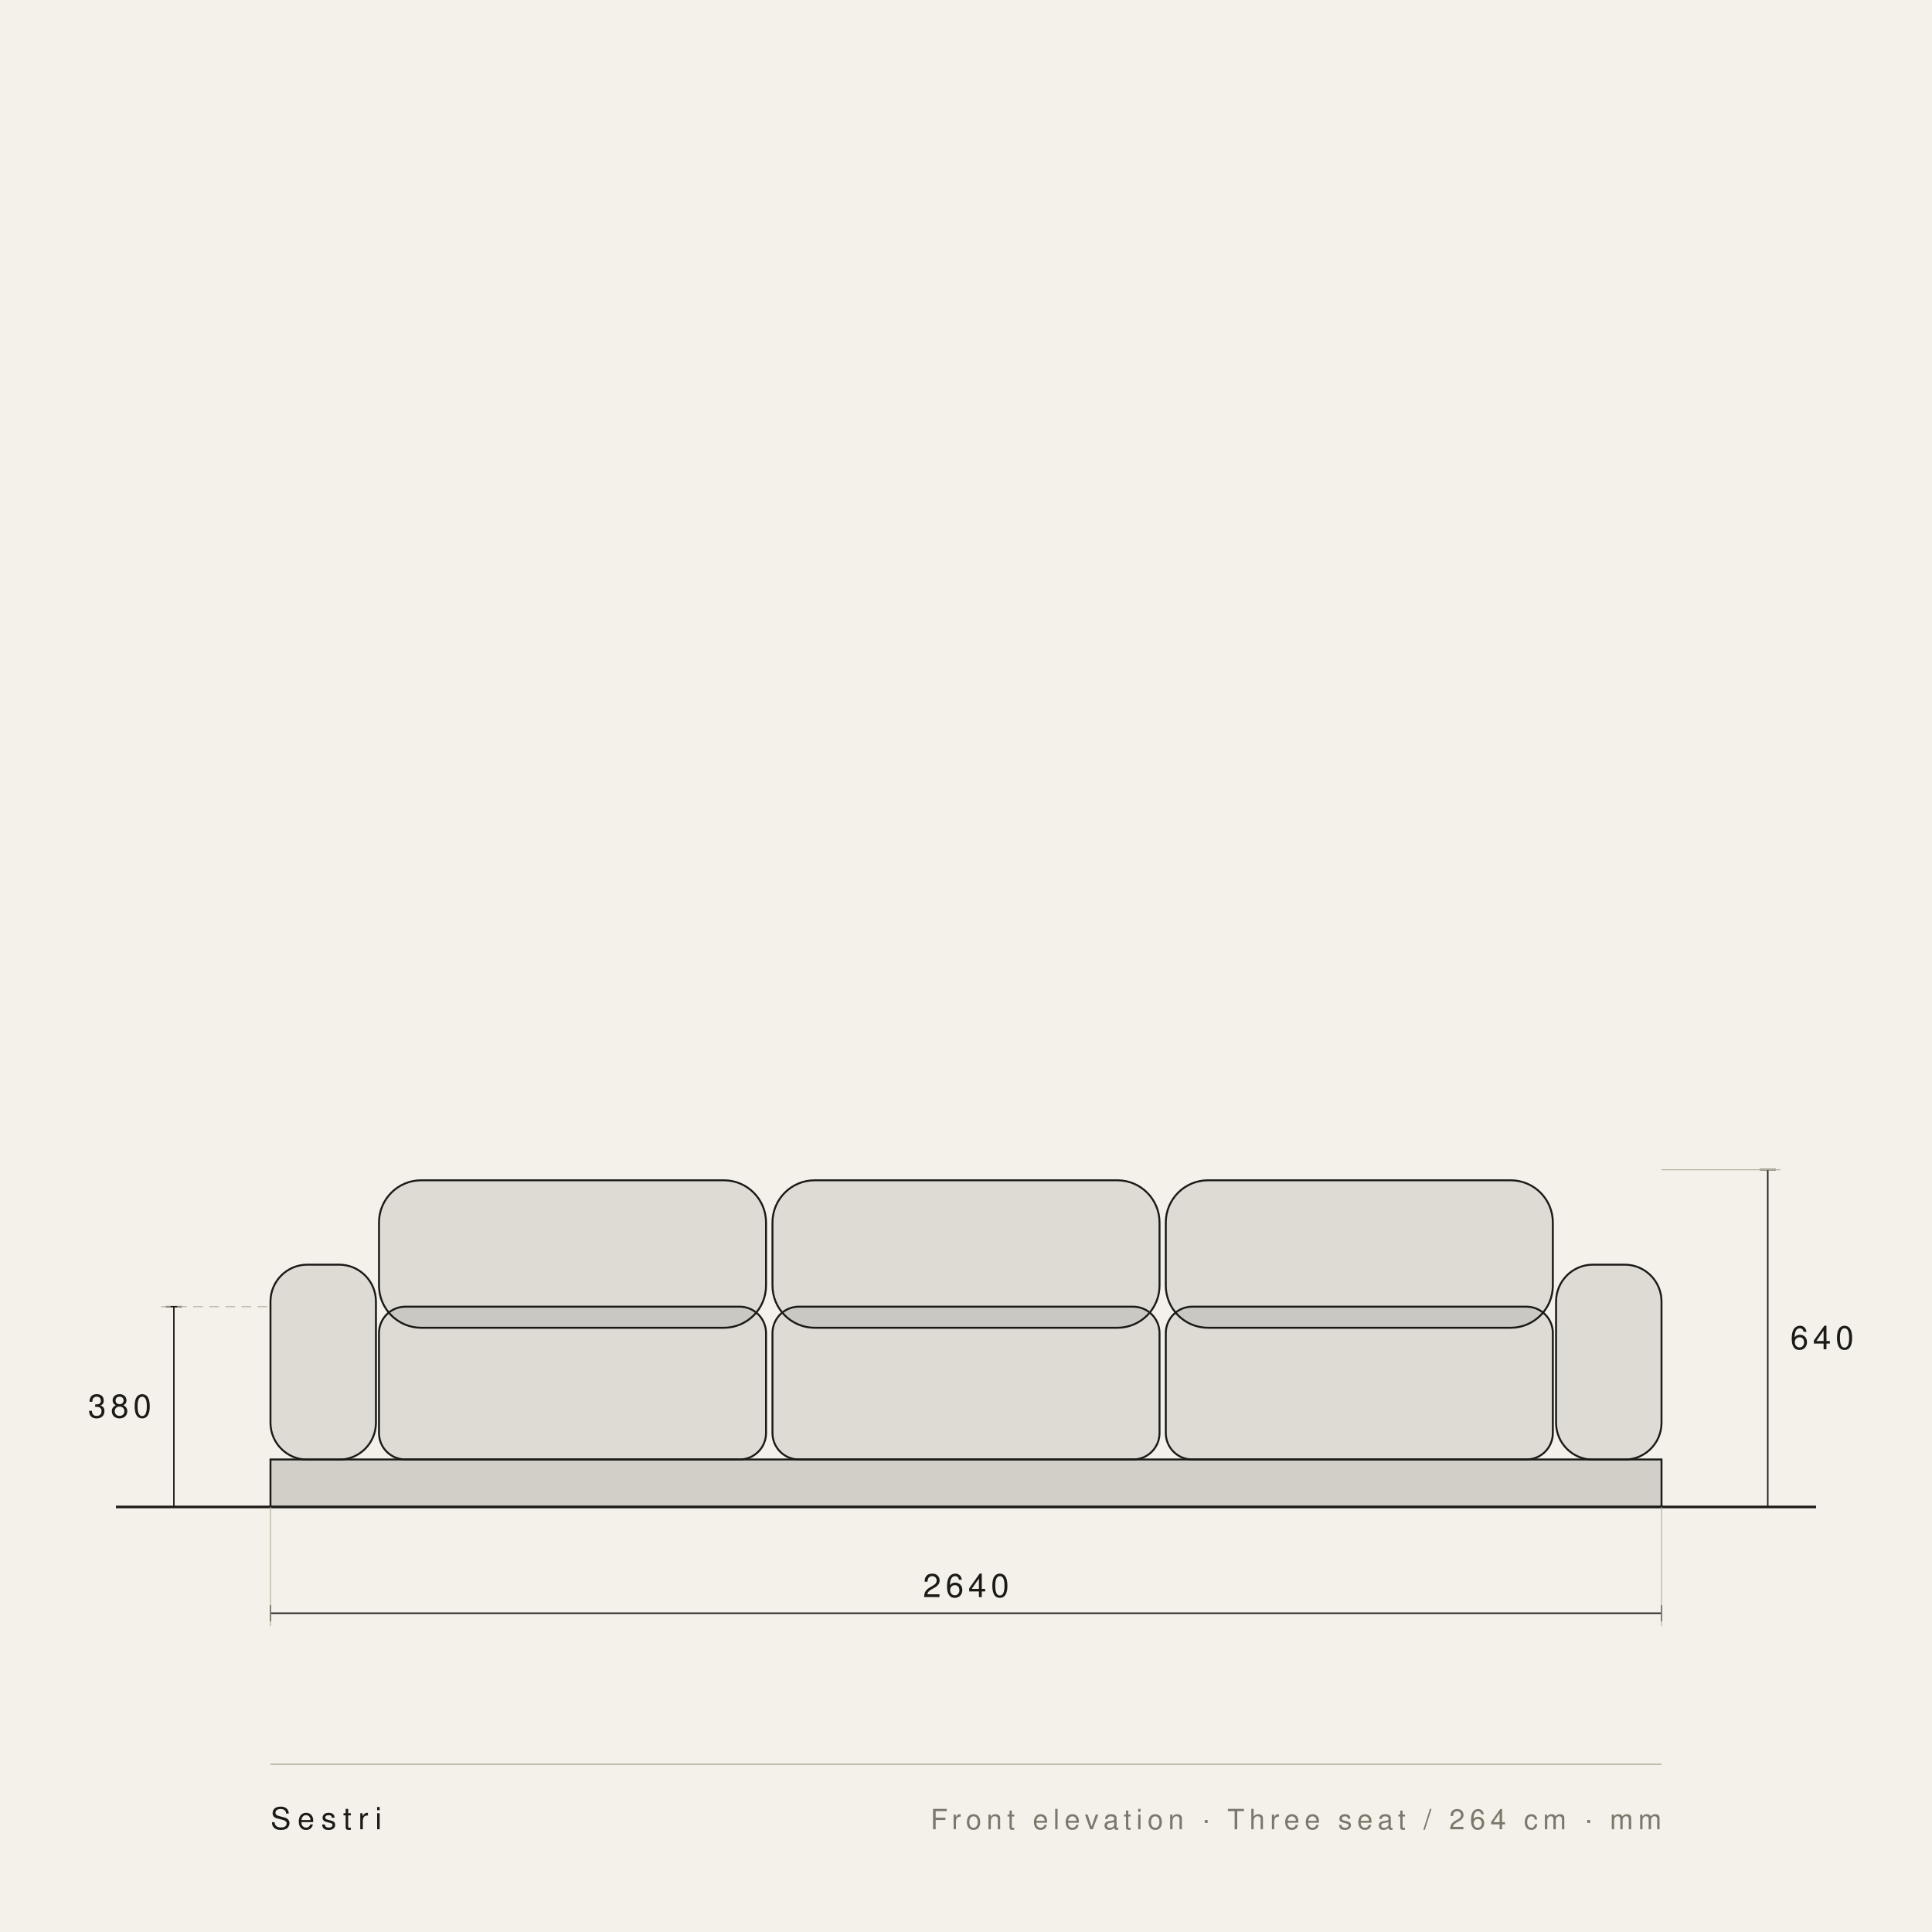
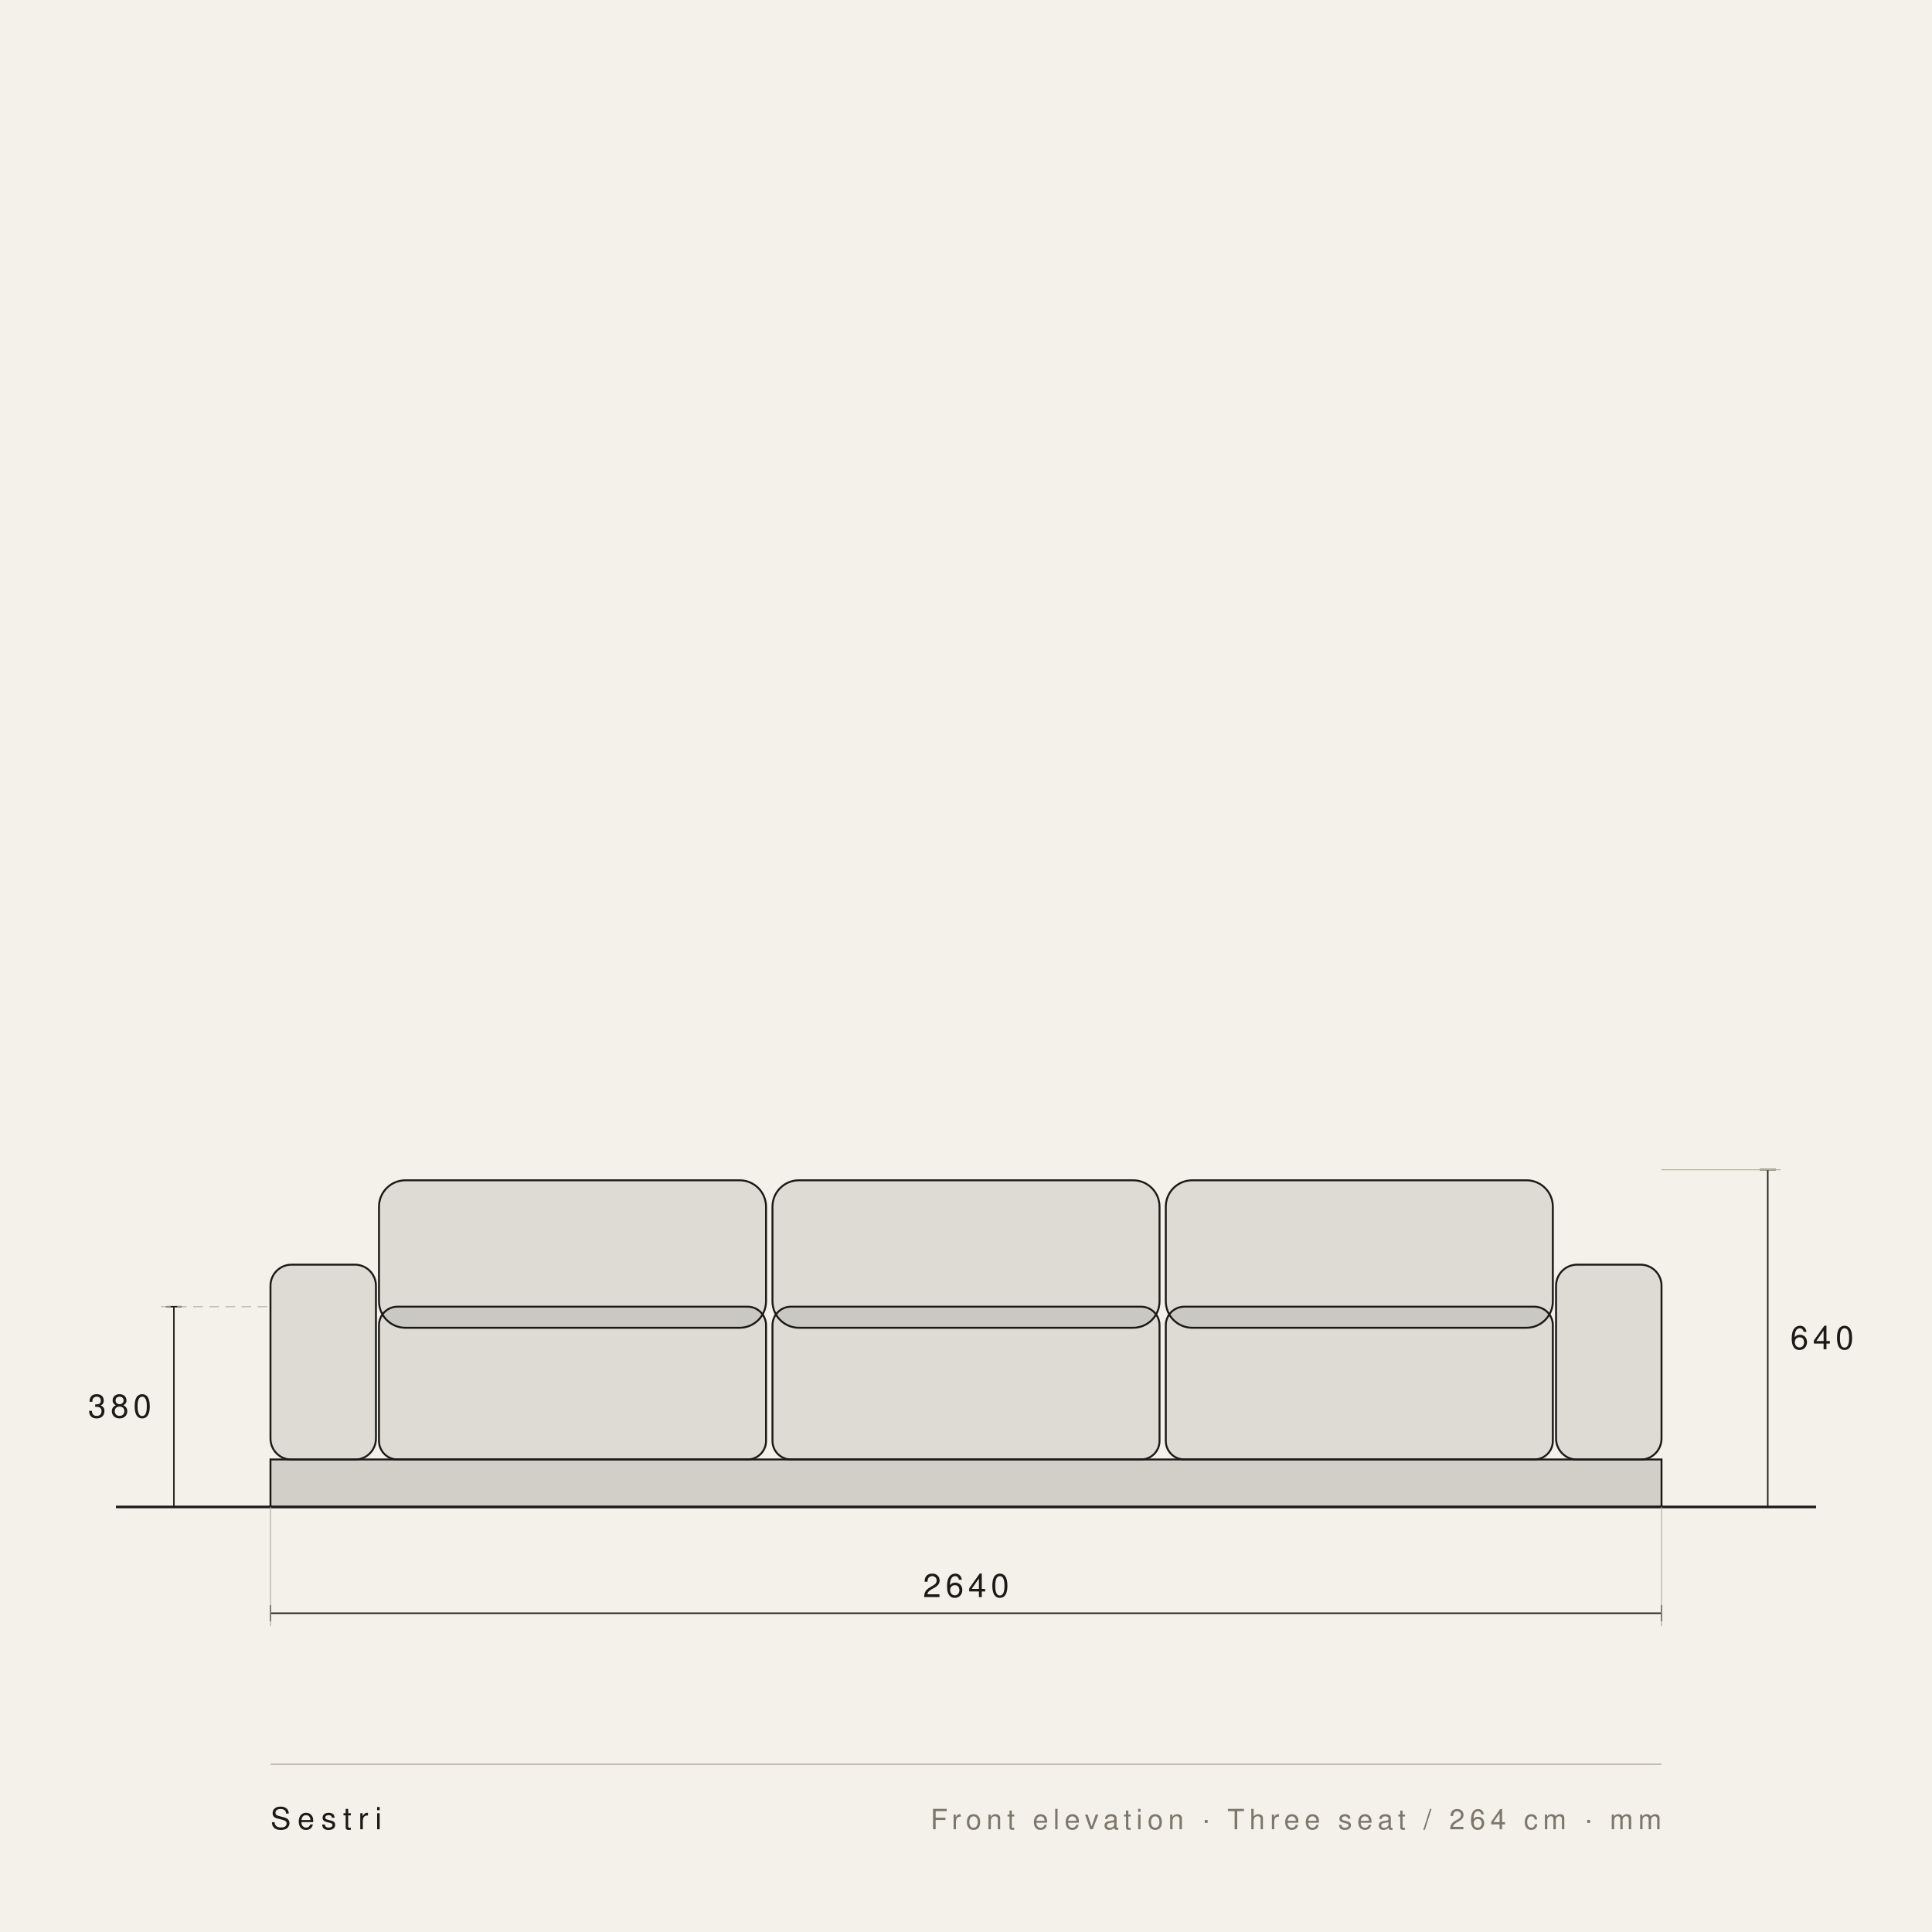
<svg xmlns="http://www.w3.org/2000/svg" width="1200" height="1200" viewBox="0 0 1200 1200" role="img" aria-label="Scale elevation drawing of the Sestri">
  <style>
    .dim{font-family:Jost,'Helvetica Neue',Helvetica,Arial,sans-serif;font-size:20.2px;letter-spacing:0.14em;fill:#1b1a17}
    .lbl{font-family:Jost,'Helvetica Neue',Helvetica,Arial,sans-serif;font-size:19.0px;letter-spacing:0.22em;text-transform:uppercase;fill:#1b1a17}
    .lblq{font-family:Jost,'Helvetica Neue',Helvetica,Arial,sans-serif;font-size:17.4px;letter-spacing:0.18em;text-transform:uppercase;fill:#7c766b}
  </style>
  <rect width="1200" height="1200" fill="#f4f1ea" />
  <line x1="72.0" y1="936.0" x2="1128.0" y2="936.0" stroke="#1b1a17" stroke-width="1.6" />
  <rect x="168.0" y="906.5" width="864.0" height="29.5" fill="#1b1a17" fill-opacity="0.16" stroke="#1b1a17" stroke-width="1.2" />
-   <rect x="235.4" y="733.1" width="240.4" height="91.6" rx="26.2" fill="#1b1a17" fill-opacity="0.1" stroke="#1b1a17" stroke-width="1.2" />
-   <rect x="479.8" y="733.1" width="240.4" height="91.6" rx="26.2" fill="#1b1a17" fill-opacity="0.1" stroke="#1b1a17" stroke-width="1.2" />
-   <rect x="724.1" y="733.1" width="240.4" height="91.6" rx="26.2" fill="#1b1a17" fill-opacity="0.1" stroke="#1b1a17" stroke-width="1.2" />
-   <rect x="235.4" y="811.6" width="240.4" height="94.9" rx="16.4" fill="#1b1a17" fill-opacity="0.1" stroke="#1b1a17" stroke-width="1.2" />
-   <rect x="479.8" y="811.6" width="240.4" height="94.9" rx="16.4" fill="#1b1a17" fill-opacity="0.1" stroke="#1b1a17" stroke-width="1.2" />
-   <rect x="724.1" y="811.6" width="240.4" height="94.9" rx="16.4" fill="#1b1a17" fill-opacity="0.1" stroke="#1b1a17" stroke-width="1.2" />
-   <rect x="168.0" y="785.5" width="65.5" height="121.1" rx="22.9" fill="#1b1a17" fill-opacity="0.1" stroke="#1b1a17" stroke-width="1.2" />
-   <rect x="966.5" y="785.5" width="65.5" height="121.1" rx="22.9" fill="#1b1a17" fill-opacity="0.1" stroke="#1b1a17" stroke-width="1.2" />
+   <rect x="235.4" y="733.1" width="240.4" height="91.6" rx="16.4" fill="#1b1a17" fill-opacity="0.1" stroke="#1b1a17" stroke-width="1.2" />
+   <rect x="479.8" y="733.1" width="240.4" height="91.6" rx="16.4" fill="#1b1a17" fill-opacity="0.1" stroke="#1b1a17" stroke-width="1.2" />
+   <rect x="724.1" y="733.1" width="240.4" height="91.6" rx="16.4" fill="#1b1a17" fill-opacity="0.1" stroke="#1b1a17" stroke-width="1.2" />
+   <rect x="235.4" y="811.6" width="240.4" height="94.9" rx="11.5" fill="#1b1a17" fill-opacity="0.1" stroke="#1b1a17" stroke-width="1.2" />
+   <rect x="479.8" y="811.6" width="240.4" height="94.9" rx="11.5" fill="#1b1a17" fill-opacity="0.1" stroke="#1b1a17" stroke-width="1.2" />
+   <rect x="724.1" y="811.6" width="240.4" height="94.9" rx="11.5" fill="#1b1a17" fill-opacity="0.1" stroke="#1b1a17" stroke-width="1.2" />
+   <rect x="168.0" y="785.5" width="65.5" height="121.1" rx="13.1" fill="#1b1a17" fill-opacity="0.1" stroke="#1b1a17" stroke-width="1.2" />
+   <rect x="966.5" y="785.5" width="65.5" height="121.1" rx="13.1" fill="#1b1a17" fill-opacity="0.1" stroke="#1b1a17" stroke-width="1.2" />
  <line x1="168" y1="1002" x2="1032" y2="1002" stroke="#1b1a17" stroke-width="0.9" />
  <line x1="168.0" y1="997.0" x2="168.0" y2="1007.0" stroke="#1b1a17" stroke-width="0.9" />
  <line x1="1032.0" y1="997.0" x2="1032.0" y2="1007.0" stroke="#1b1a17" stroke-width="0.9" />
  <line x1="168" y1="936" x2="168" y2="1010" stroke="#b9b1a1" stroke-width="0.6" />
  <line x1="1032" y1="936" x2="1032" y2="1010" stroke="#b9b1a1" stroke-width="0.6" />
  <text x="600.0" y="992.0" class="dim" text-anchor="middle">2640</text>
  <line x1="1098" y1="936" x2="1098" y2="726.545" stroke="#1b1a17" stroke-width="0.9" />
  <line x1="1093.0" y1="936.0" x2="1103.0" y2="936.0" stroke="#1b1a17" stroke-width="0.9" />
  <line x1="1093.0" y1="726.5" x2="1103.0" y2="726.5" stroke="#1b1a17" stroke-width="0.9" />
  <line x1="1032" y1="726.545" x2="1106" y2="726.545" stroke="#b9b1a1" stroke-width="0.6" />
  <text x="1112.0" y="831.3" class="dim" text-anchor="start" dominant-baseline="middle">640</text>
  <line x1="108.0" y1="811.6" x2="108.0" y2="936.0" stroke="#1b1a17" stroke-width="0.9" />
  <line x1="103.0" y1="811.6" x2="113.0" y2="811.6" stroke="#1b1a17" stroke-width="0.9" />
  <line x1="103.0" y1="936.0" x2="113.0" y2="936.0" stroke="#1b1a17" stroke-width="0.9" />
  <line x1="100.0" y1="811.6" x2="168.0" y2="811.6" stroke="#b9b1a1" stroke-width="0.6" stroke-dasharray="6 4" />
  <text x="94.0" y="873.8" class="dim" text-anchor="end" dominant-baseline="middle">380</text>
  <g>
    <line x1="168.0" y1="1095.8" x2="1032.0" y2="1095.8" stroke="#b9b1a1" stroke-width="0.8" />
    <text x="168.0" y="1136.2" class="lbl">Sestri</text>
    <text x="1032.0" y="1136.2" class="lblq" text-anchor="end">Front elevation · Three seat / 264 cm · mm</text>
  </g>
</svg>
